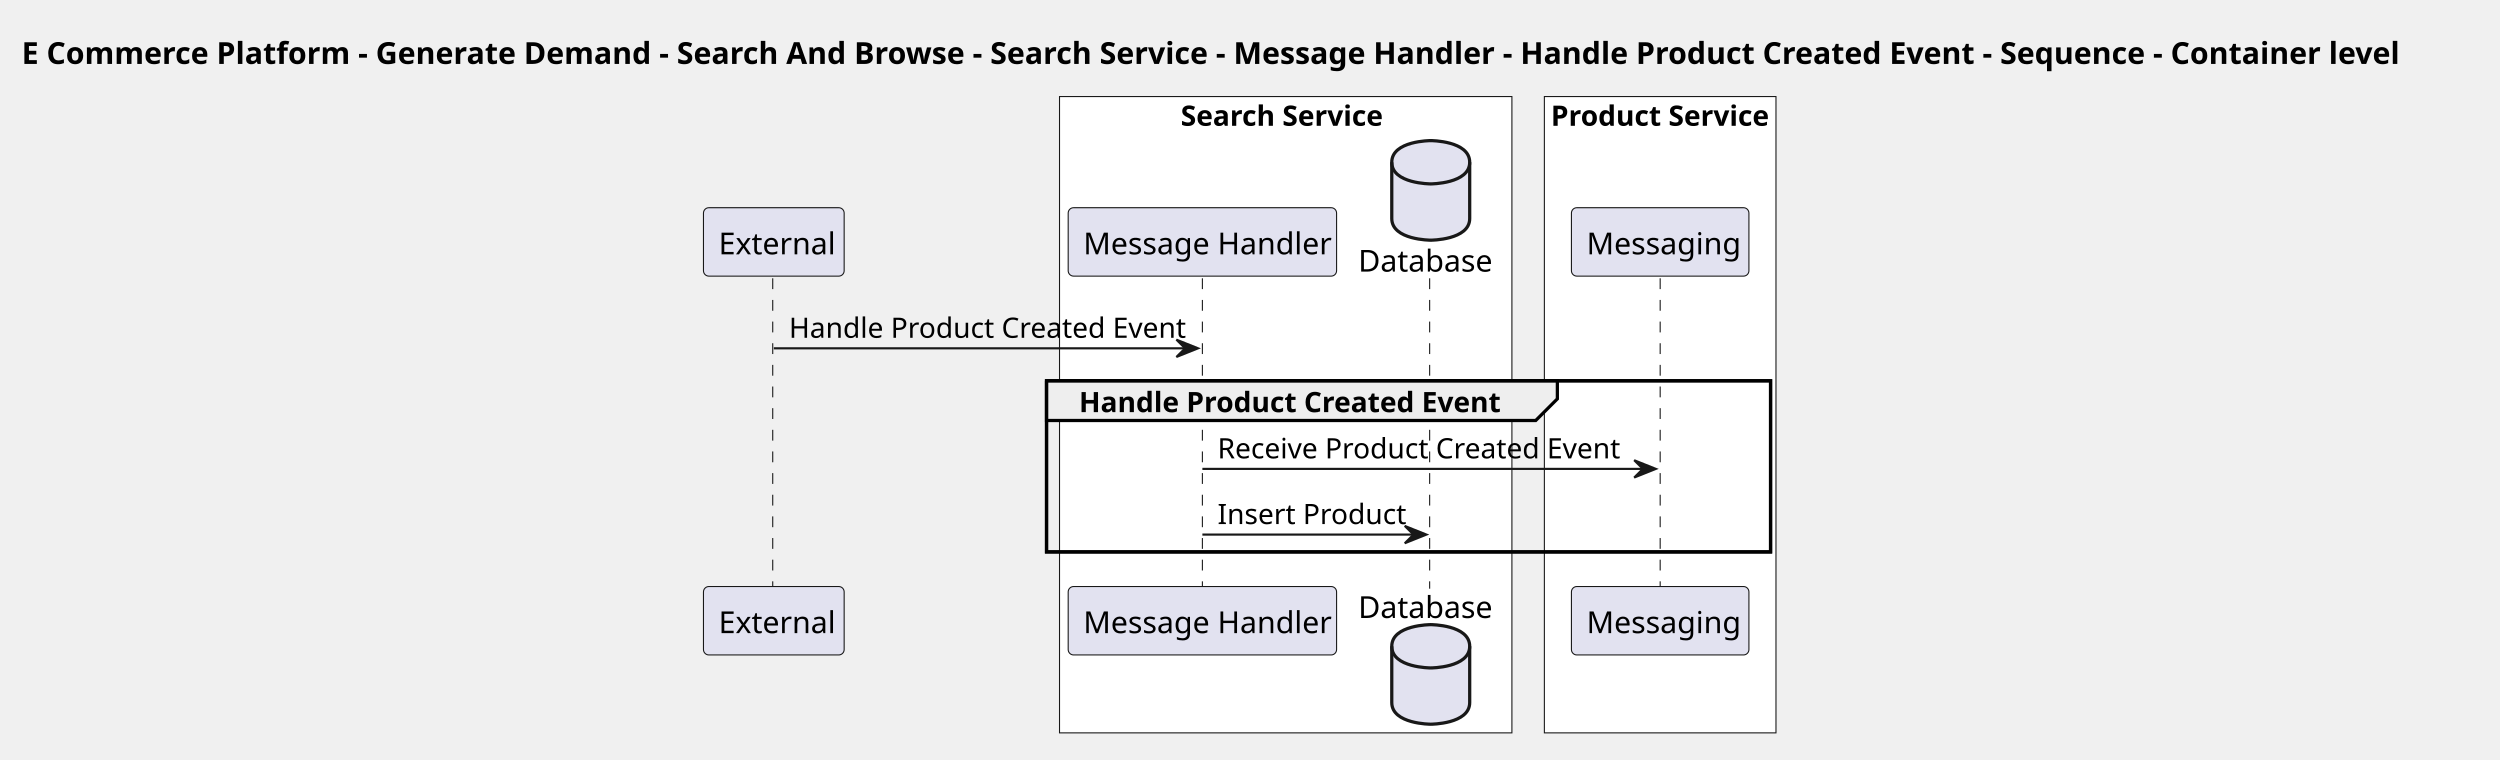
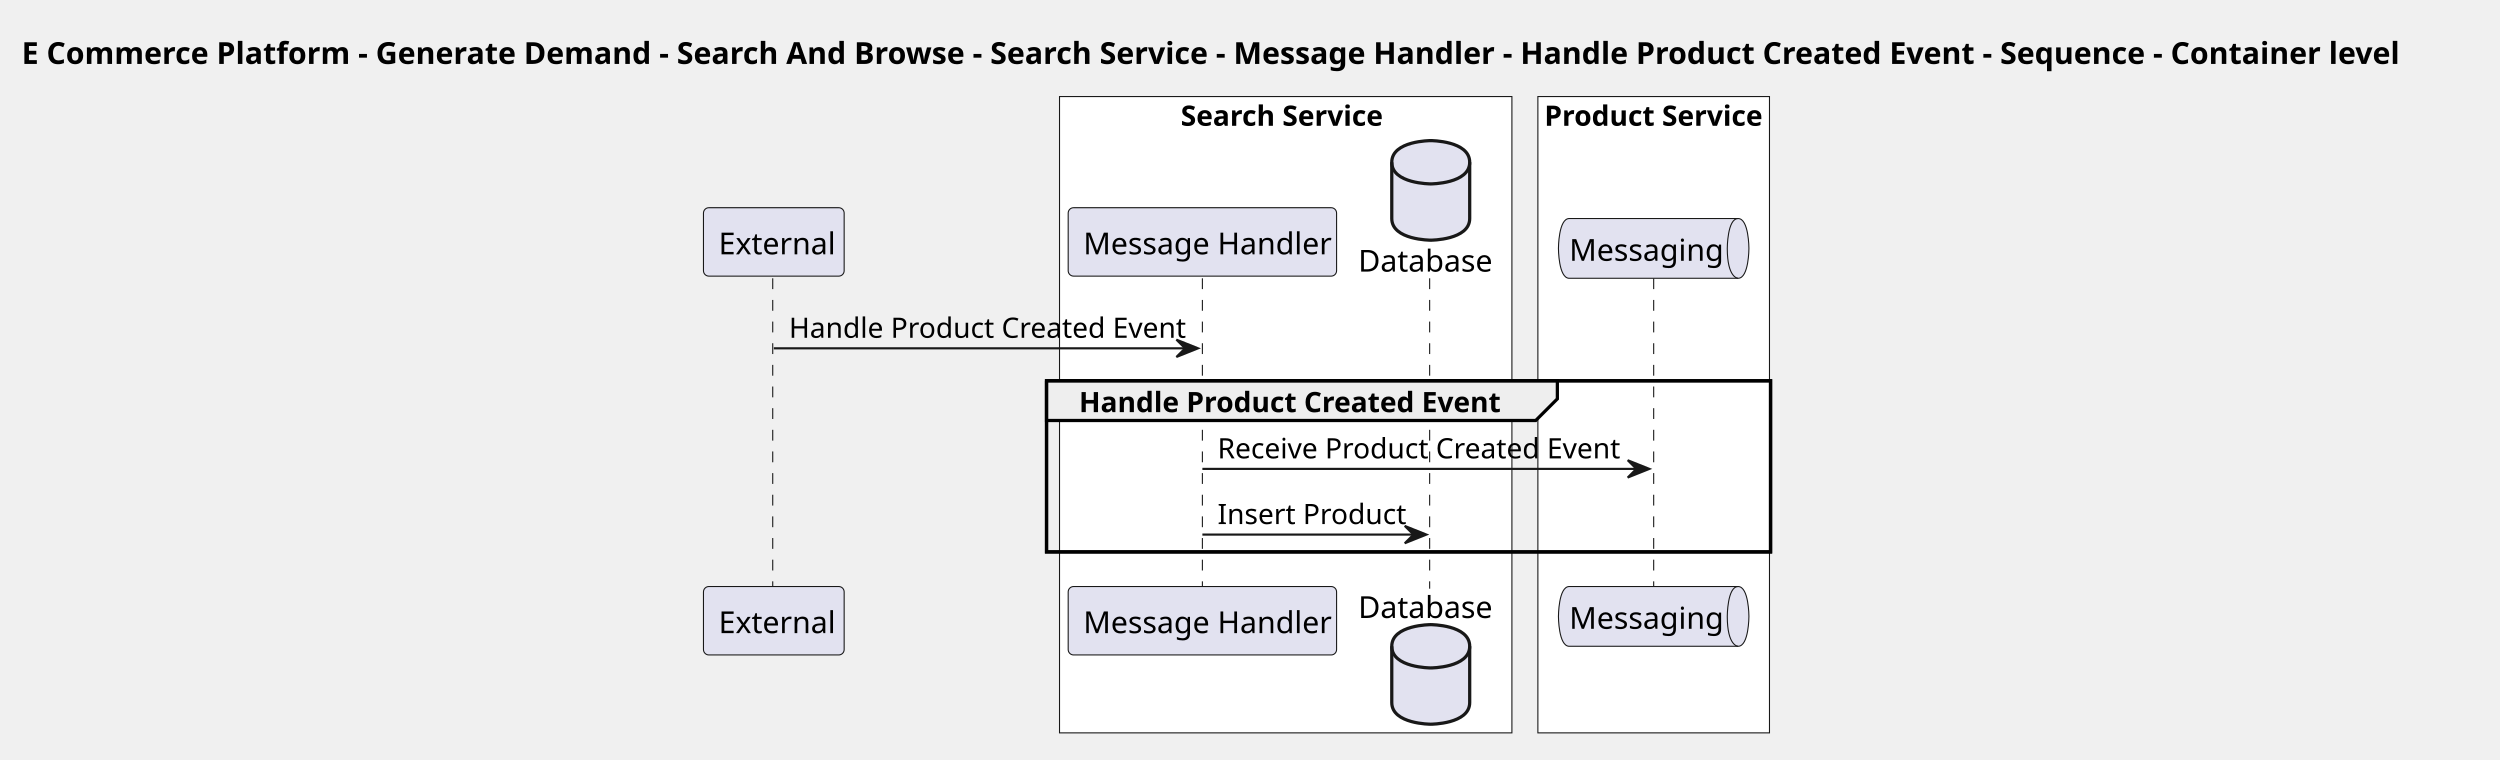
<svg xmlns="http://www.w3.org/2000/svg" contentStyleType="text/css" height="351px" preserveAspectRatio="none" style="width:1155px;height:351px;background:#FFFFFF;" version="1.1" viewBox="0 0 1155 351" width="1155px" zoomAndPan="magnify">
  <defs />
  <g>
    <text fill="#000000" font-family="sans-serif" font-size="14" font-weight="bold" lengthAdjust="spacing" textLength="1127" x="10" y="29.533">E Commerce Platform - Generate Demand - Search And Browse - Search Service - Message Handler - Handle Product Created Event - Sequence - Container level</text>
    <rect fill="#FFFFFF" height="293.977" style="stroke:#181818;stroke-width:0.5;" width="209" x="489.5" y="44.609" />
    <text fill="#000000" font-family="sans-serif" font-size="13" font-weight="bold" lengthAdjust="spacing" textLength="97" x="545.5" y="58.105">Search Service</text>
-     <rect fill="#FFFFFF" height="293.977" style="stroke:#181818;stroke-width:0.5;" width="107" x="713.5" y="44.609" />
-     <text fill="#000000" font-family="sans-serif" font-size="13" font-weight="bold" lengthAdjust="spacing" textLength="101" x="716.5" y="58.105">Product Service</text>
+     <rect fill="#FFFFFF" height="293.977" style="stroke:#181818;stroke-width:0.5;" width="107" x="710.5" y="44.609" />
+     <text fill="#000000" font-family="sans-serif" font-size="13" font-weight="bold" lengthAdjust="spacing" textLength="101" x="713.5" y="58.105">Product Service</text>
    <rect fill="none" height="79.055" style="stroke:#000000;stroke-width:1.5;" width="334.5" x="483.5" y="175.922" />
    <line style="stroke:#181818;stroke-width:0.5;stroke-dasharray:5.0,5.0;" x1="357" x2="357" y1="128.57" y2="271.977" />
    <line style="stroke:#181818;stroke-width:0.5;stroke-dasharray:5.0,5.0;" x1="555.5" x2="555.5" y1="128.57" y2="271.977" />
    <line style="stroke:#181818;stroke-width:0.5;stroke-dasharray:5.0,5.0;" x1="660.5" x2="660.5" y1="128.57" y2="271.977" />
-     <line style="stroke:#181818;stroke-width:0.5;stroke-dasharray:5.0,5.0;" x1="767" x2="767" y1="128.57" y2="271.977" />
+     <line style="stroke:#181818;stroke-width:0.5;stroke-dasharray:5.0,5.0;" x1="764" x2="764" y1="128.57" y2="271.977" />
    <rect fill="#E2E2F0" height="31.609" rx="2.5" ry="2.5" style="stroke:#181818;stroke-width:0.5;" width="65" x="325" y="95.961" />
    <text fill="#000000" font-family="sans-serif" font-size="14" lengthAdjust="spacing" textLength="51" x="332" y="117.494">External</text>
    <rect fill="#E2E2F0" height="31.609" rx="2.5" ry="2.5" style="stroke:#181818;stroke-width:0.5;" width="65" x="325" y="270.977" />
    <text fill="#000000" font-family="sans-serif" font-size="14" lengthAdjust="spacing" textLength="51" x="332" y="292.51">External</text>
    <rect fill="#E2E2F0" height="31.609" rx="2.5" ry="2.5" style="stroke:#181818;stroke-width:0.5;" width="124" x="493.5" y="95.961" />
    <text fill="#000000" font-family="sans-serif" font-size="14" lengthAdjust="spacing" textLength="110" x="500.5" y="117.494">Message Handler</text>
    <rect fill="#E2E2F0" height="31.609" rx="2.5" ry="2.5" style="stroke:#181818;stroke-width:0.5;" width="124" x="493.5" y="270.977" />
    <text fill="#000000" font-family="sans-serif" font-size="14" lengthAdjust="spacing" textLength="110" x="500.5" y="292.51">Message Handler</text>
    <text fill="#000000" font-family="sans-serif" font-size="14" lengthAdjust="spacing" textLength="61" x="627.5" y="125.494">Database</text>
    <path d="M643,74.961 C643,64.961 661,64.961 661,64.961 C661,64.961 679,64.961 679,74.961 L679,100.961 C679,110.961 661,110.961 661,110.961 C661,110.961 643,110.961 643,100.961 L643,74.961 " fill="#E2E2F0" style="stroke:#181818;stroke-width:1.5;" />
    <path d="M643,74.961 C643,84.961 661,84.961 661,84.961 C661,84.961 679,84.961 679,74.961 " fill="none" style="stroke:#181818;stroke-width:1.5;" />
    <text fill="#000000" font-family="sans-serif" font-size="14" lengthAdjust="spacing" textLength="61" x="627.5" y="285.51">Database</text>
    <path d="M643,298.586 C643,288.586 661,288.586 661,288.586 C661,288.586 679,288.586 679,298.586 L679,324.586 C679,334.586 661,334.586 661,334.586 C661,334.586 643,334.586 643,324.586 L643,298.586 " fill="#E2E2F0" style="stroke:#181818;stroke-width:1.5;" />
    <path d="M643,298.586 C643,308.586 661,308.586 661,308.586 C661,308.586 679,308.586 679,298.586 " fill="none" style="stroke:#181818;stroke-width:1.5;" />
-     <rect fill="#E2E2F0" height="31.609" rx="2.5" ry="2.5" style="stroke:#181818;stroke-width:0.5;" width="82" x="726" y="95.961" />
-     <text fill="#000000" font-family="sans-serif" font-size="14" lengthAdjust="spacing" textLength="68" x="733" y="117.494">Messaging</text>
-     <rect fill="#E2E2F0" height="31.609" rx="2.5" ry="2.5" style="stroke:#181818;stroke-width:0.5;" width="82" x="726" y="270.977" />
-     <text fill="#000000" font-family="sans-serif" font-size="14" lengthAdjust="spacing" textLength="68" x="733" y="292.51">Messaging</text>
+     <path d="M725,100.961 L803,100.961 C808,100.961 808,114.766 808,114.766 C808,114.766 808,128.57 803,128.57 L725,128.57 C720,128.57 720,114.766 720,114.766 C720,114.766 720,100.961 725,100.961 " fill="#E2E2F0" style="stroke:#181818;stroke-width:0.5;" />
+     <path d="M803,100.961 C798,100.961 798,114.766 798,114.766 C798,128.57 803,128.57 803,128.57 " fill="none" style="stroke:#181818;stroke-width:0.5;" />
+     <text fill="#000000" font-family="sans-serif" font-size="14" lengthAdjust="spacing" textLength="68" x="725" y="120.494">Messaging</text>
+     <path d="M725,270.977 L803,270.977 C808,270.977 808,284.781 808,284.781 C808,284.781 808,298.586 803,298.586 L725,298.586 C720,298.586 720,284.781 720,284.781 C720,284.781 720,270.977 725,270.977 " fill="#E2E2F0" style="stroke:#181818;stroke-width:0.5;" />
+     <path d="M803,270.977 C798,270.977 798,284.781 798,284.781 C798,298.586 803,298.586 803,298.586 " fill="none" style="stroke:#181818;stroke-width:0.5;" />
+     <text fill="#000000" font-family="sans-serif" font-size="14" lengthAdjust="spacing" textLength="68" x="725" y="290.51">Messaging</text>
    <polygon fill="#181818" points="543.5,156.922,553.5,160.922,543.5,164.922,547.5,160.922" style="stroke:#181818;stroke-width:1.0;" />
    <line style="stroke:#181818;stroke-width:1.0;" x1="357.5" x2="549.5" y1="160.922" y2="160.922" />
    <text fill="#000000" font-family="sans-serif" font-size="13" lengthAdjust="spacing" textLength="174" x="364.5" y="156.065">Handle Product Created Event</text>
    <path d="M483.5,175.922 L719.5,175.922 L719.5,184.273 L709.5,194.273 L483.5,194.273 L483.5,175.922 " fill="#EEEEEE" style="stroke:#000000;stroke-width:1.5;" />
    <rect fill="none" height="79.055" style="stroke:#000000;stroke-width:1.5;" width="334.5" x="483.5" y="175.922" />
    <text fill="#000000" font-family="sans-serif" font-size="13" font-weight="bold" lengthAdjust="spacing" textLength="191" x="498.5" y="190.417">Handle Product Created Event</text>
-     <polygon fill="#181818" points="755,212.625,765,216.625,755,220.625,759,216.625" style="stroke:#181818;stroke-width:1.0;" />
-     <line style="stroke:#181818;stroke-width:1.0;" x1="555.5" x2="761" y1="216.625" y2="216.625" />
+     <polygon fill="#181818" points="752,212.625,762,216.625,752,220.625,756,216.625" style="stroke:#181818;stroke-width:1.0;" />
+     <line style="stroke:#181818;stroke-width:1.0;" x1="555.5" x2="758" y1="216.625" y2="216.625" />
    <text fill="#000000" font-family="sans-serif" font-size="13" lengthAdjust="spacing" textLength="179" x="562.5" y="211.769">Receive Product Created Event</text>
    <polygon fill="#181818" points="649,242.977,659,246.977,649,250.977,653,246.977" style="stroke:#181818;stroke-width:1.0;" />
    <line style="stroke:#181818;stroke-width:1.0;" x1="555.5" x2="655" y1="246.977" y2="246.977" />
    <text fill="#000000" font-family="sans-serif" font-size="13" lengthAdjust="spacing" textLength="81" x="562.5" y="242.12">Insert Product</text>
  </g>
</svg>
